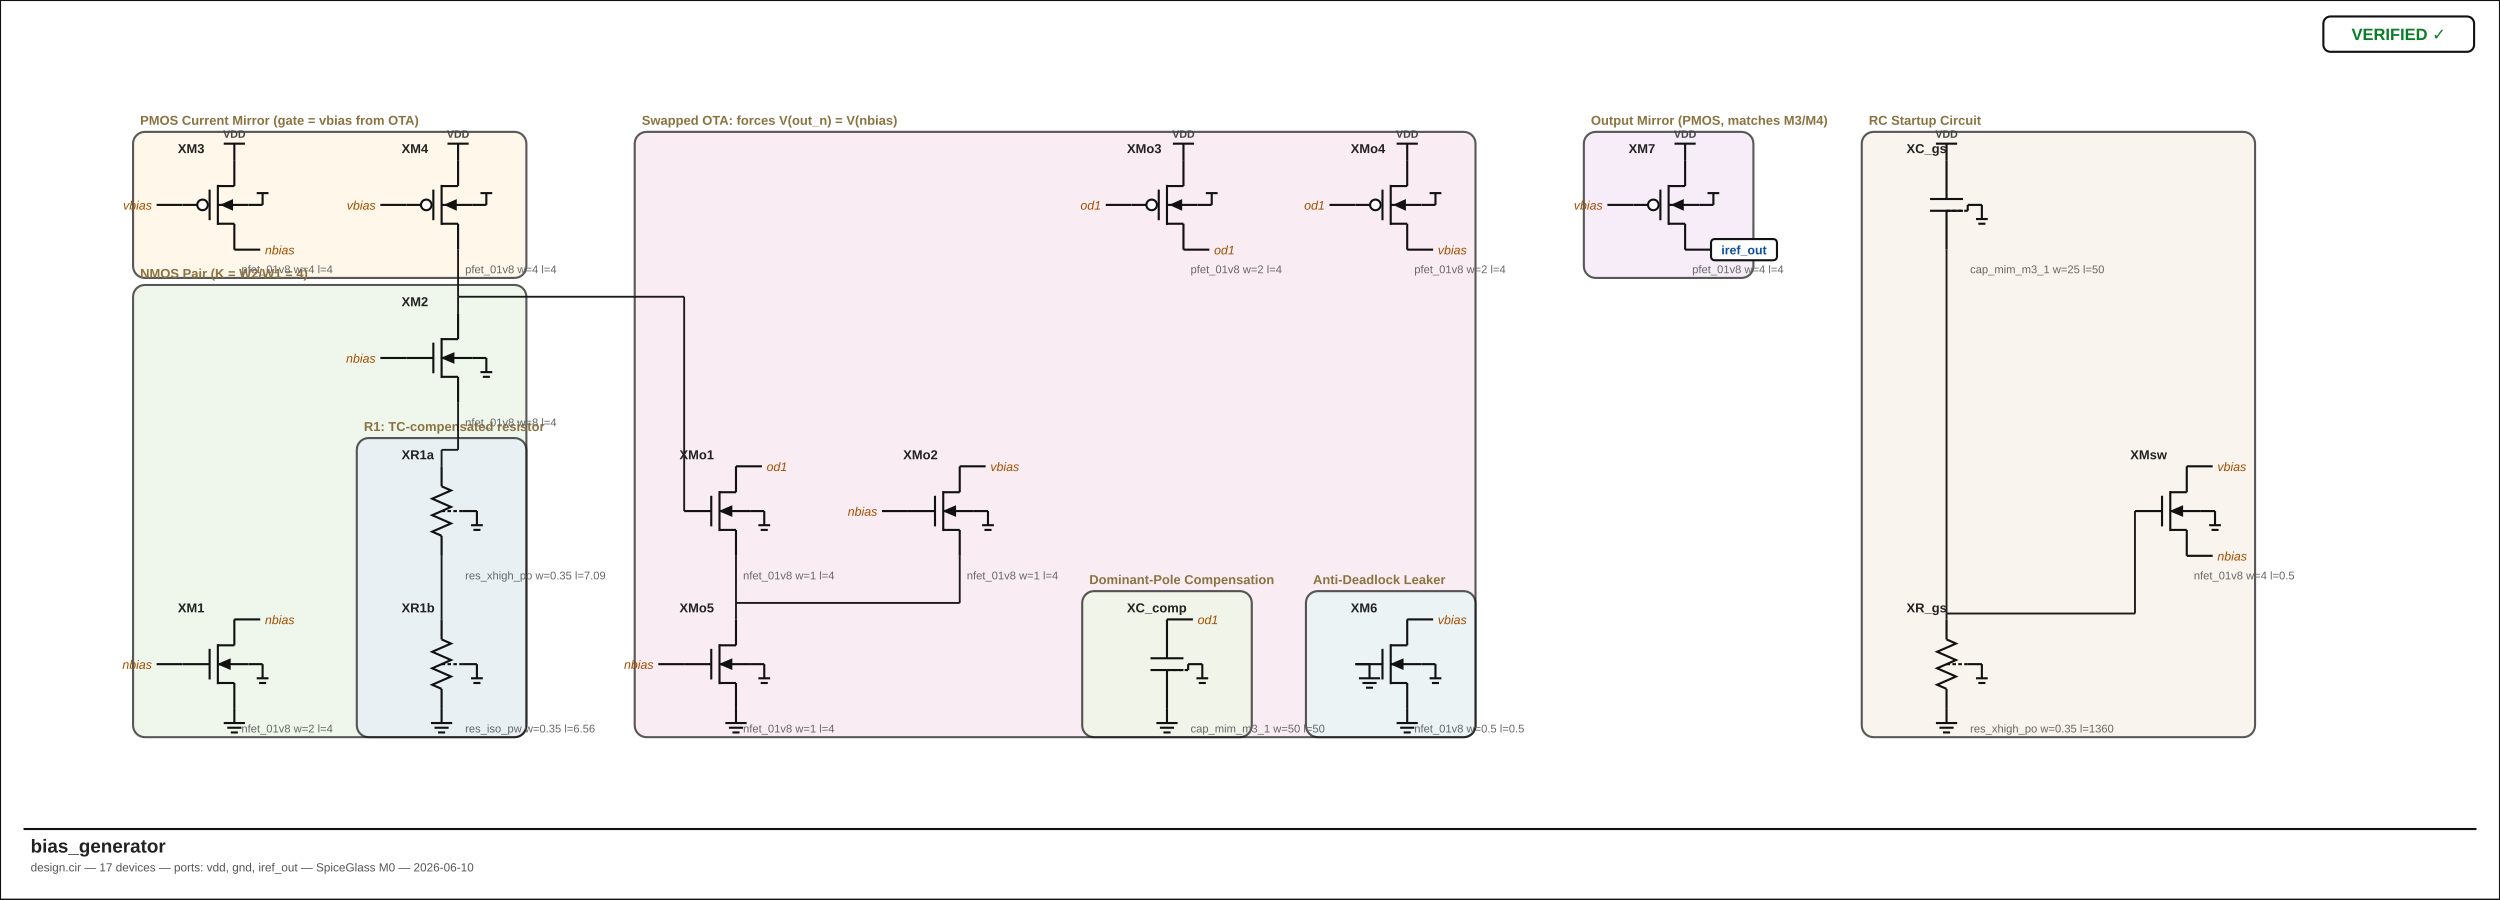
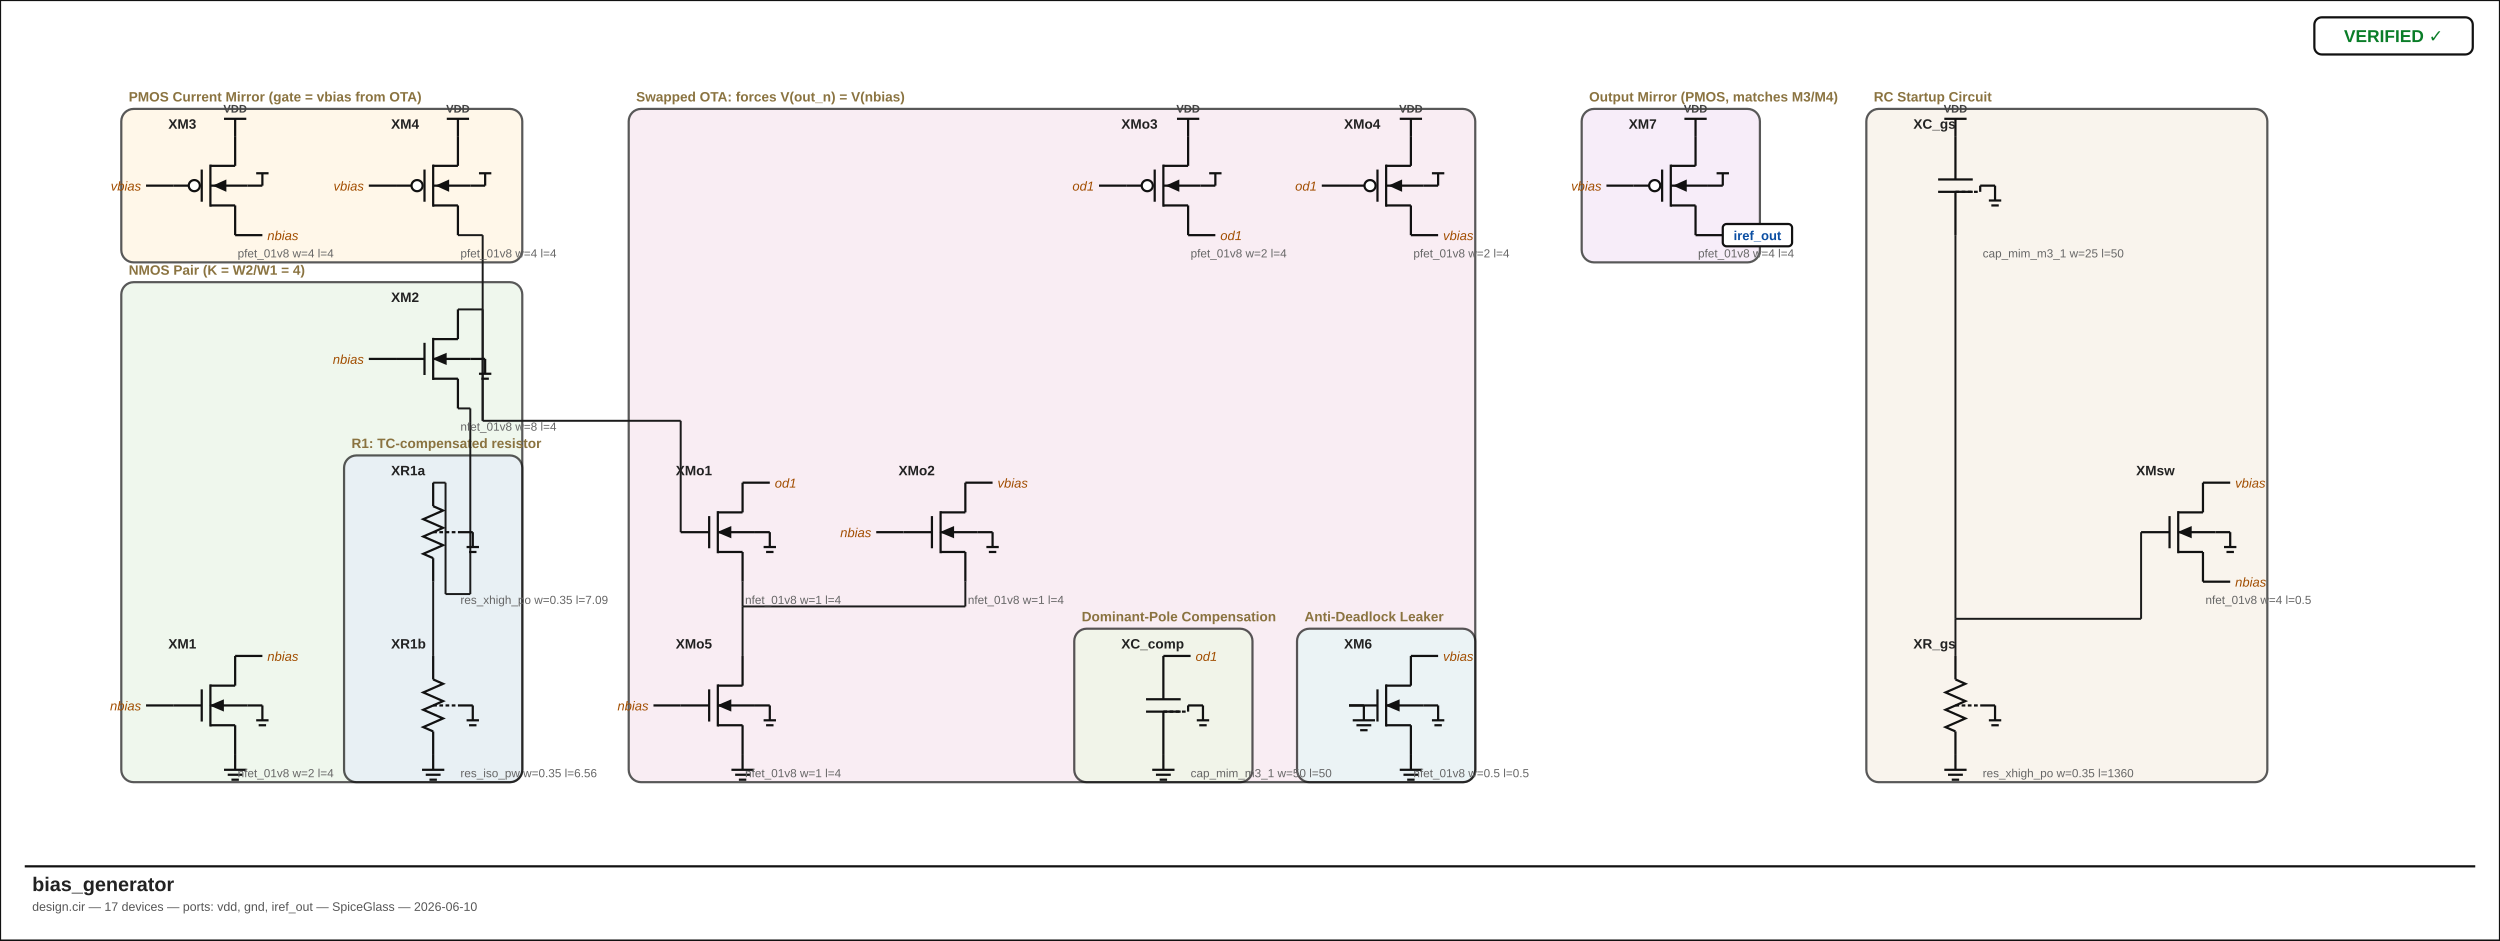
- <svg xmlns="http://www.w3.org/2000/svg" width="2123" height="764" viewBox="0 0 2123 764" font-family="Segoe UI, Arial, sans-serif">
+ <svg xmlns="http://www.w3.org/2000/svg" width="2020" height="760" viewBox="0 0 2020 760" font-family="Segoe UI, Arial, sans-serif">
  <style>
 line, polyline, path, rect, circle { stroke: #111111; stroke-width: 1.8; }
 .wire { stroke: #1b1b1b; stroke-width: 1.6; }
 text { stroke: none; fill: #222; font-size: 11px; }
 .name { font-weight: 600; font-size: 11px; }
 .param { fill: #666; font-size: 9.5px; }
 .pin { font-size: 9px; fill: #333; }
 .sym { font-size: 11px; font-weight: 700; }
 .boxmodel { font-size: 9.5px; fill: #555; font-style: italic; }
 .rail { font-size: 9px; fill: #444444; font-weight: 600; }
 .netlabel { font-size: 10.5px; fill: #a14d00; font-style: italic; }
 .port { font-size: 10.5px; fill: #0b4ea2; font-weight: 700; }
 .sectitle { font-size: 11px; fill: #8a7340; font-weight: 600; }
 .title { font-size: 16px; font-weight: 700; }
 .meta { font-size: 10px; fill: #555; }
</style>
-   <rect x="0" y="0" width="2123" height="764" fill="white" stroke="none" />
-   <rect x="113.0" y="112.0" width="334.0" height="124.0" rx="10" fill="#fff3df" stroke="none" opacity="0.7" />
-   <text x="119.0" y="106.0" class="sectitle">PMOS Current Mirror (gate = vbias from OTA)</text>
-   <rect x="113.0" y="242.0" width="334.0" height="384.0" rx="10" fill="#e8f3e6" stroke="none" opacity="0.7" />
-   <text x="119.0" y="236.0" class="sectitle">NMOS Pair (K = W2/W1 = 4)</text>
-   <rect x="303.0" y="372.0" width="144.0" height="254.0" rx="10" fill="#e6ecf7" stroke="none" opacity="0.7" />
-   <text x="309.0" y="366.0" class="sectitle">R1: TC-compensated resistor</text>
-   <rect x="539.0" y="112.0" width="714.0" height="514.0" rx="10" fill="#f7e6ee" stroke="none" opacity="0.7" />
-   <text x="545.0" y="106.0" class="sectitle">Swapped OTA: forces V(out_n) = V(nbias)</text>
-   <rect x="919.0" y="502.0" width="144.0" height="124.0" rx="10" fill="#eef7e6" stroke="none" opacity="0.7" />
-   <text x="925.0" y="496.0" class="sectitle">Dominant-Pole Compensation</text>
-   <rect x="1345.0" y="112.0" width="144.0" height="124.0" rx="10" fill="#f3e6f7" stroke="none" opacity="0.7" />
-   <text x="1351.0" y="106.0" class="sectitle">Output Mirror (PMOS, matches M3/M4)</text>
-   <rect x="1109.0" y="502.0" width="144.0" height="124.0" rx="10" fill="#e6f5f7" stroke="none" opacity="0.7" />
-   <text x="1115.0" y="496.0" class="sectitle">Anti-Deadlock Leaker</text>
-   <rect x="1581.0" y="112.0" width="334.0" height="514.0" rx="10" fill="#f7f0e6" stroke="none" opacity="0.7" />
-   <text x="1587.0" y="106.0" class="sectitle">RC Startup Circuit</text>
-   <line class="wire" x1="389.0" y1="212.0" x2="389.0" y2="252.0" />
-   <line class="wire" x1="389.0" y1="266.0" x2="389.0" y2="252.0" />
-   <line class="wire" x1="581.0" y1="434.0" x2="581.0" y2="252.0" />
-   <line class="wire" x1="389.0" y1="252.0" x2="581.0" y2="252.0" />
-   <line class="wire" x1="389.0" y1="342.0" x2="389.0" y2="382.0" />
-   <line class="wire" x1="375.0" y1="396.0" x2="375.0" y2="382.0" />
-   <line class="wire" x1="375.0" y1="382.0" x2="389.0" y2="382.0" />
-   <line class="wire" x1="375.0" y1="472.0" x2="375.0" y2="526.0" />
-   <line class="wire" x1="625.0" y1="472.0" x2="625.0" y2="512.0" />
-   <line class="wire" x1="815.0" y1="472.0" x2="815.0" y2="512.0" />
-   <line class="wire" x1="625.0" y1="526.0" x2="625.0" y2="512.0" />
-   <line class="wire" x1="625.0" y1="512.0" x2="815.0" y2="512.0" />
-   <line class="wire" x1="1653.0" y1="212.0" x2="1653.0" y2="521.0" />
-   <line class="wire" x1="1653.0" y1="526.0" x2="1653.0" y2="521.0" />
-   <line class="wire" x1="1813.0" y1="434.0" x2="1813.0" y2="521.0" />
-   <line class="wire" x1="1653.0" y1="521.0" x2="1813.0" y2="521.0" />
-   <line x1="199.0" y1="212.0" x2="221.0" y2="212.0" />
-   <text x="225.0" y="216.0" text-anchor="start" class="netlabel">nbias</text>
-   <line x1="199.0" y1="526.0" x2="221.0" y2="526.0" />
-   <text x="225.0" y="530.0" text-anchor="start" class="netlabel">nbias</text>
-   <line x1="155.0" y1="564.0" x2="133.0" y2="564.0" />
-   <text x="129.0" y="568.0" text-anchor="end" class="netlabel">nbias</text>
-   <line x1="345.0" y1="304.0" x2="323.0" y2="304.0" />
-   <text x="319.0" y="308.0" text-anchor="end" class="netlabel">nbias</text>
-   <line x1="771.0" y1="434.0" x2="749.0" y2="434.0" />
-   <text x="745.0" y="438.0" text-anchor="end" class="netlabel">nbias</text>
-   <line x1="581.0" y1="564.0" x2="559.0" y2="564.0" />
-   <text x="555.0" y="568.0" text-anchor="end" class="netlabel">nbias</text>
-   <line x1="1857.0" y1="472.0" x2="1879.0" y2="472.0" />
-   <text x="1883.0" y="476.0" text-anchor="start" class="netlabel">nbias</text>
-   <line x1="155.0" y1="174.0" x2="133.0" y2="174.0" />
-   <text x="129.0" y="178.0" text-anchor="end" class="netlabel">vbias</text>
-   <line x1="345.0" y1="174.0" x2="323.0" y2="174.0" />
-   <text x="319.0" y="178.0" text-anchor="end" class="netlabel">vbias</text>
-   <line x1="815.0" y1="396.0" x2="837.0" y2="396.0" />
-   <text x="841.0" y="400.0" text-anchor="start" class="netlabel">vbias</text>
-   <line x1="1195.0" y1="212.0" x2="1217.0" y2="212.0" />
-   <text x="1221.0" y="216.0" text-anchor="start" class="netlabel">vbias</text>
-   <line x1="1387.0" y1="174.0" x2="1365.0" y2="174.0" />
-   <text x="1361.0" y="178.0" text-anchor="end" class="netlabel">vbias</text>
-   <line x1="1195.0" y1="526.0" x2="1217.0" y2="526.0" />
-   <text x="1221.0" y="530.0" text-anchor="start" class="netlabel">vbias</text>
-   <line x1="1857.0" y1="396.0" x2="1879.0" y2="396.0" />
-   <text x="1883.0" y="400.0" text-anchor="start" class="netlabel">vbias</text>
-   <line x1="199.0" y1="136.0" x2="199.0" y2="122.0" />
-   <line x1="190.0" y1="122.0" x2="208.0" y2="122.0" stroke-width="2.4" />
-   <text x="199.0" y="117.0" text-anchor="middle" class="rail">VDD</text>
-   <line x1="211.0" y1="174.0" x2="223.0" y2="174.0" />
-   <line x1="223.0" y1="174.0" x2="223.0" y2="164.0" />
-   <line x1="218.0" y1="164.0" x2="228.0" y2="164.0" stroke-width="2.4" />
-   <line x1="389.0" y1="136.0" x2="389.0" y2="122.0" />
-   <line x1="380.0" y1="122.0" x2="398.0" y2="122.0" stroke-width="2.4" />
-   <text x="389.0" y="117.0" text-anchor="middle" class="rail">VDD</text>
-   <line x1="401.0" y1="174.0" x2="413.0" y2="174.0" />
-   <line x1="413.0" y1="174.0" x2="413.0" y2="164.0" />
-   <line x1="408.0" y1="164.0" x2="418.0" y2="164.0" stroke-width="2.4" />
-   <line x1="1005.0" y1="136.0" x2="1005.0" y2="122.0" />
-   <line x1="996.0" y1="122.0" x2="1014.0" y2="122.0" stroke-width="2.4" />
-   <text x="1005.0" y="117.0" text-anchor="middle" class="rail">VDD</text>
-   <line x1="1017.0" y1="174.0" x2="1029.0" y2="174.0" />
-   <line x1="1029.0" y1="174.0" x2="1029.0" y2="164.0" />
-   <line x1="1024.0" y1="164.0" x2="1034.0" y2="164.0" stroke-width="2.4" />
-   <line x1="1195.0" y1="136.0" x2="1195.0" y2="122.0" />
-   <line x1="1186.0" y1="122.0" x2="1204.0" y2="122.0" stroke-width="2.4" />
-   <text x="1195.0" y="117.0" text-anchor="middle" class="rail">VDD</text>
-   <line x1="1207.0" y1="174.0" x2="1219.0" y2="174.0" />
-   <line x1="1219.0" y1="174.0" x2="1219.0" y2="164.0" />
-   <line x1="1214.0" y1="164.0" x2="1224.0" y2="164.0" stroke-width="2.4" />
-   <line x1="1431.0" y1="136.0" x2="1431.0" y2="122.0" />
-   <line x1="1422.0" y1="122.0" x2="1440.0" y2="122.0" stroke-width="2.4" />
-   <text x="1431.0" y="117.0" text-anchor="middle" class="rail">VDD</text>
-   <line x1="1443.0" y1="174.0" x2="1455.0" y2="174.0" />
-   <line x1="1455.0" y1="174.0" x2="1455.0" y2="164.0" />
-   <line x1="1450.0" y1="164.0" x2="1460.0" y2="164.0" stroke-width="2.4" />
-   <line x1="1653.0" y1="136.0" x2="1653.0" y2="122.0" />
-   <line x1="1644.0" y1="122.0" x2="1662.0" y2="122.0" stroke-width="2.4" />
-   <text x="1653.0" y="117.0" text-anchor="middle" class="rail">VDD</text>
-   <line x1="199.0" y1="602.0" x2="199.0" y2="614.0" />
-   <line x1="190.0" y1="614.0" x2="208.0" y2="614.0" stroke-width="2" />
-   <line x1="193.0" y1="618.0" x2="205.0" y2="618.0" stroke-width="2" />
-   <line x1="196.0" y1="622.0" x2="202.0" y2="622.0" stroke-width="2" />
-   <line x1="211.0" y1="564.0" x2="223.0" y2="564.0" />
-   <line x1="223.0" y1="564.0" x2="223.0" y2="576.0" />
-   <line x1="218.0" y1="576.0" x2="228.0" y2="576.0" stroke-width="2" />
-   <line x1="220.0" y1="580.0" x2="226.0" y2="580.0" stroke-width="2" />
-   <line x1="401.0" y1="304.0" x2="413.0" y2="304.0" />
-   <line x1="413.0" y1="304.0" x2="413.0" y2="316.0" />
-   <line x1="408.0" y1="316.0" x2="418.0" y2="316.0" stroke-width="2" />
-   <line x1="410.0" y1="320.0" x2="416.0" y2="320.0" stroke-width="2" />
-   <line x1="393.0" y1="434.0" x2="405.0" y2="434.0" />
-   <line x1="405.0" y1="434.0" x2="405.0" y2="446.0" />
-   <line x1="400.0" y1="446.0" x2="410.0" y2="446.0" stroke-width="2" />
-   <line x1="402.0" y1="450.0" x2="408.0" y2="450.0" stroke-width="2" />
-   <line x1="375.0" y1="602.0" x2="375.0" y2="614.0" />
-   <line x1="366.0" y1="614.0" x2="384.0" y2="614.0" stroke-width="2" />
-   <line x1="369.0" y1="618.0" x2="381.0" y2="618.0" stroke-width="2" />
-   <line x1="372.0" y1="622.0" x2="378.0" y2="622.0" stroke-width="2" />
-   <line x1="393.0" y1="564.0" x2="405.0" y2="564.0" />
-   <line x1="405.0" y1="564.0" x2="405.0" y2="576.0" />
-   <line x1="400.0" y1="576.0" x2="410.0" y2="576.0" stroke-width="2" />
-   <line x1="402.0" y1="580.0" x2="408.0" y2="580.0" stroke-width="2" />
-   <line x1="637.0" y1="434.0" x2="649.0" y2="434.0" />
-   <line x1="649.0" y1="434.0" x2="649.0" y2="446.0" />
-   <line x1="644.0" y1="446.0" x2="654.0" y2="446.0" stroke-width="2" />
-   <line x1="646.0" y1="450.0" x2="652.0" y2="450.0" stroke-width="2" />
-   <line x1="827.0" y1="434.0" x2="839.0" y2="434.0" />
-   <line x1="839.0" y1="434.0" x2="839.0" y2="446.0" />
-   <line x1="834.0" y1="446.0" x2="844.0" y2="446.0" stroke-width="2" />
-   <line x1="836.0" y1="450.0" x2="842.0" y2="450.0" stroke-width="2" />
-   <line x1="625.0" y1="602.0" x2="625.0" y2="614.0" />
-   <line x1="616.0" y1="614.0" x2="634.0" y2="614.0" stroke-width="2" />
-   <line x1="619.0" y1="618.0" x2="631.0" y2="618.0" stroke-width="2" />
-   <line x1="622.0" y1="622.0" x2="628.0" y2="622.0" stroke-width="2" />
-   <line x1="637.0" y1="564.0" x2="649.0" y2="564.0" />
-   <line x1="649.0" y1="564.0" x2="649.0" y2="576.0" />
-   <line x1="644.0" y1="576.0" x2="654.0" y2="576.0" stroke-width="2" />
-   <line x1="646.0" y1="580.0" x2="652.0" y2="580.0" stroke-width="2" />
-   <line x1="991.0" y1="602.0" x2="991.0" y2="614.0" />
-   <line x1="982.0" y1="614.0" x2="1000.0" y2="614.0" stroke-width="2" />
-   <line x1="985.0" y1="618.0" x2="997.0" y2="618.0" stroke-width="2" />
-   <line x1="988.0" y1="622.0" x2="994.0" y2="622.0" stroke-width="2" />
-   <line x1="1009.0" y1="564.0" x2="1021.0" y2="564.0" />
-   <line x1="1021.0" y1="564.0" x2="1021.0" y2="576.0" />
-   <line x1="1016.0" y1="576.0" x2="1026.0" y2="576.0" stroke-width="2" />
-   <line x1="1018.0" y1="580.0" x2="1024.0" y2="580.0" stroke-width="2" />
-   <line x1="1151.0" y1="564.0" x2="1163.0" y2="564.0" />
-   <line x1="1163.0" y1="564.0" x2="1163.0" y2="576.0" />
-   <line x1="1154.0" y1="576.0" x2="1172.0" y2="576.0" stroke-width="2" />
-   <line x1="1157.0" y1="580.0" x2="1169.0" y2="580.0" stroke-width="2" />
-   <line x1="1160.0" y1="584.0" x2="1166.0" y2="584.0" stroke-width="2" />
-   <line x1="1195.0" y1="602.0" x2="1195.0" y2="614.0" />
-   <line x1="1186.0" y1="614.0" x2="1204.0" y2="614.0" stroke-width="2" />
-   <line x1="1189.0" y1="618.0" x2="1201.0" y2="618.0" stroke-width="2" />
-   <line x1="1192.0" y1="622.0" x2="1198.0" y2="622.0" stroke-width="2" />
-   <line x1="1207.0" y1="564.0" x2="1219.0" y2="564.0" />
-   <line x1="1219.0" y1="564.0" x2="1219.0" y2="576.0" />
-   <line x1="1214.0" y1="576.0" x2="1224.0" y2="576.0" stroke-width="2" />
-   <line x1="1216.0" y1="580.0" x2="1222.0" y2="580.0" stroke-width="2" />
-   <line x1="1671.0" y1="174.0" x2="1683.0" y2="174.0" />
-   <line x1="1683.0" y1="174.0" x2="1683.0" y2="186.0" />
-   <line x1="1678.0" y1="186.0" x2="1688.0" y2="186.0" stroke-width="2" />
-   <line x1="1680.0" y1="190.0" x2="1686.0" y2="190.0" stroke-width="2" />
-   <line x1="1653.0" y1="602.0" x2="1653.0" y2="614.0" />
-   <line x1="1644.0" y1="614.0" x2="1662.0" y2="614.0" stroke-width="2" />
-   <line x1="1647.0" y1="618.0" x2="1659.0" y2="618.0" stroke-width="2" />
-   <line x1="1650.0" y1="622.0" x2="1656.0" y2="622.0" stroke-width="2" />
-   <line x1="1671.0" y1="564.0" x2="1683.0" y2="564.0" />
-   <line x1="1683.0" y1="564.0" x2="1683.0" y2="576.0" />
-   <line x1="1678.0" y1="576.0" x2="1688.0" y2="576.0" stroke-width="2" />
-   <line x1="1680.0" y1="580.0" x2="1686.0" y2="580.0" stroke-width="2" />
-   <line x1="1869.0" y1="434.0" x2="1881.0" y2="434.0" />
-   <line x1="1881.0" y1="434.0" x2="1881.0" y2="446.0" />
-   <line x1="1876.0" y1="446.0" x2="1886.0" y2="446.0" stroke-width="2" />
-   <line x1="1878.0" y1="450.0" x2="1884.0" y2="450.0" stroke-width="2" />
-   <line x1="625.0" y1="396.0" x2="647.0" y2="396.0" />
-   <text x="651.0" y="400.0" text-anchor="start" class="netlabel">od1</text>
-   <line x1="1005.0" y1="212.0" x2="1027.0" y2="212.0" />
-   <text x="1031.0" y="216.0" text-anchor="start" class="netlabel">od1</text>
-   <line x1="961.0" y1="174.0" x2="939.0" y2="174.0" />
-   <text x="935.0" y="178.0" text-anchor="end" class="netlabel">od1</text>
-   <line x1="1151.0" y1="174.0" x2="1129.0" y2="174.0" />
-   <text x="1125.0" y="178.0" text-anchor="end" class="netlabel">od1</text>
-   <line x1="991.0" y1="526.0" x2="1013.0" y2="526.0" />
-   <text x="1017.0" y="530.0" text-anchor="start" class="netlabel">od1</text>
-   <line x1="1431.0" y1="212.0" x2="1453.0" y2="212.0" />
-   <rect x="1453.0" y="203.0" width="56" height="18" rx="3" fill="white" stroke="#0b4ea2" stroke-width="1.4" />
-   <text x="1481.0" y="216.0" text-anchor="middle" class="port">iref_out</text>
-   <g transform="translate(185.0 174.0) scale(1 1)" fill="none">
-     <line x1="14" y1="-38" x2="14" y2="-16" />
-     <line x1="14" y1="-16" x2="0" y2="-16" />
-     <line x1="14" y1="38" x2="14" y2="16" />
-     <line x1="14" y1="16" x2="0" y2="16" />
+   <rect x="0" y="0" width="2020" height="760" fill="white" stroke="none" />
+   <rect x="98" y="88" width="324" height="124" rx="10" fill="#fff3df" stroke="none" opacity="0.7" />
+   <text x="104" y="82" class="sectitle">PMOS Current Mirror (gate = vbias from OTA)</text>
+   <rect x="98" y="228" width="324" height="404" rx="10" fill="#e8f3e6" stroke="none" opacity="0.7" />
+   <text x="104" y="222" class="sectitle">NMOS Pair (K = W2/W1 = 4)</text>
+   <rect x="278" y="368" width="144" height="264" rx="10" fill="#e6ecf7" stroke="none" opacity="0.7" />
+   <text x="284" y="362" class="sectitle">R1: TC-compensated resistor</text>
+   <rect x="508" y="88" width="684" height="544" rx="10" fill="#f7e6ee" stroke="none" opacity="0.7" />
+   <text x="514" y="82" class="sectitle">Swapped OTA: forces V(out_n) = V(nbias)</text>
+   <rect x="868" y="508" width="144" height="124" rx="10" fill="#eef7e6" stroke="none" opacity="0.7" />
+   <text x="874" y="502" class="sectitle">Dominant-Pole Compensation</text>
+   <rect x="1278" y="88" width="144" height="124" rx="10" fill="#f3e6f7" stroke="none" opacity="0.7" />
+   <text x="1284" y="82" class="sectitle">Output Mirror (PMOS, matches M3/M4)</text>
+   <rect x="1048" y="508" width="144" height="124" rx="10" fill="#e6f5f7" stroke="none" opacity="0.7" />
+   <text x="1054" y="502" class="sectitle">Anti-Deadlock Leaker</text>
+   <rect x="1508" y="88" width="324" height="544" rx="10" fill="#f7f0e6" stroke="none" opacity="0.7" />
+   <text x="1514" y="82" class="sectitle">RC Startup Circuit</text>
+   <line class="wire" x1="370" y1="190" x2="390" y2="190" />
+   <line class="wire" x1="390" y1="190" x2="390" y2="340" />
+   <line class="wire" x1="370" y1="250" x2="390" y2="250" />
+   <line class="wire" x1="390" y1="250" x2="390" y2="340" />
+   <line class="wire" x1="550" y1="430" x2="550" y2="340" />
+   <line class="wire" x1="390" y1="340" x2="550" y2="340" />
+   <line class="wire" x1="370" y1="330" x2="380" y2="330" />
+   <line class="wire" x1="380" y1="330" x2="380" y2="480" />
+   <line class="wire" x1="350" y1="390" x2="360" y2="390" />
+   <line class="wire" x1="360" y1="390" x2="360" y2="480" />
+   <line class="wire" x1="360" y1="480" x2="380" y2="480" />
+   <line class="wire" x1="350" y1="470" x2="350" y2="530" />
+   <line class="wire" x1="600" y1="470" x2="600" y2="490" />
+   <line class="wire" x1="780" y1="470" x2="780" y2="490" />
+   <line class="wire" x1="600" y1="530" x2="600" y2="490" />
+   <line class="wire" x1="600" y1="490" x2="780" y2="490" />
+   <line class="wire" x1="1580" y1="190" x2="1580" y2="500" />
+   <line class="wire" x1="1580" y1="530" x2="1580" y2="500" />
+   <line class="wire" x1="1730" y1="430" x2="1730" y2="500" />
+   <line class="wire" x1="1580" y1="500" x2="1730" y2="500" />
+   <line x1="190" y1="190" x2="212" y2="190" />
+   <text x="216" y="194" text-anchor="start" class="netlabel">nbias</text>
+   <line x1="190" y1="530" x2="212" y2="530" />
+   <text x="216" y="534" text-anchor="start" class="netlabel">nbias</text>
+   <line x1="140" y1="570" x2="118" y2="570" />
+   <text x="114" y="574" text-anchor="end" class="netlabel">nbias</text>
+   <line x1="320" y1="290" x2="298" y2="290" />
+   <text x="294" y="294" text-anchor="end" class="netlabel">nbias</text>
+   <line x1="730" y1="430" x2="708" y2="430" />
+   <text x="704" y="434" text-anchor="end" class="netlabel">nbias</text>
+   <line x1="550" y1="570" x2="528" y2="570" />
+   <text x="524" y="574" text-anchor="end" class="netlabel">nbias</text>
+   <line x1="1780" y1="470" x2="1802" y2="470" />
+   <text x="1806" y="474" text-anchor="start" class="netlabel">nbias</text>
+   <line x1="140" y1="150" x2="118" y2="150" />
+   <text x="114" y="154" text-anchor="end" class="netlabel">vbias</text>
+   <line x1="320" y1="150" x2="298" y2="150" />
+   <text x="294" y="154" text-anchor="end" class="netlabel">vbias</text>
+   <line x1="780" y1="390" x2="802" y2="390" />
+   <text x="806" y="394" text-anchor="start" class="netlabel">vbias</text>
+   <line x1="1140" y1="190" x2="1162" y2="190" />
+   <text x="1166" y="194" text-anchor="start" class="netlabel">vbias</text>
+   <line x1="1320" y1="150" x2="1298" y2="150" />
+   <text x="1294" y="154" text-anchor="end" class="netlabel">vbias</text>
+   <line x1="1140" y1="530" x2="1162" y2="530" />
+   <text x="1166" y="534" text-anchor="start" class="netlabel">vbias</text>
+   <line x1="1780" y1="390" x2="1802" y2="390" />
+   <text x="1806" y="394" text-anchor="start" class="netlabel">vbias</text>
+   <line x1="190" y1="110" x2="190" y2="96" />
+   <line x1="181" y1="96" x2="199" y2="96" stroke-width="2.4" />
+   <text x="190" y="91" text-anchor="middle" class="rail">VDD</text>
+   <line x1="200" y1="150" x2="212" y2="150" />
+   <line x1="212" y1="150" x2="212" y2="140" />
+   <line x1="207" y1="140" x2="217" y2="140" stroke-width="2.4" />
+   <line x1="370" y1="110" x2="370" y2="96" />
+   <line x1="361" y1="96" x2="379" y2="96" stroke-width="2.4" />
+   <text x="370" y="91" text-anchor="middle" class="rail">VDD</text>
+   <line x1="380" y1="150" x2="392" y2="150" />
+   <line x1="392" y1="150" x2="392" y2="140" />
+   <line x1="387" y1="140" x2="397" y2="140" stroke-width="2.4" />
+   <line x1="960" y1="110" x2="960" y2="96" />
+   <line x1="951" y1="96" x2="969" y2="96" stroke-width="2.4" />
+   <text x="960" y="91" text-anchor="middle" class="rail">VDD</text>
+   <line x1="970" y1="150" x2="982" y2="150" />
+   <line x1="982" y1="150" x2="982" y2="140" />
+   <line x1="977" y1="140" x2="987" y2="140" stroke-width="2.4" />
+   <line x1="1140" y1="110" x2="1140" y2="96" />
+   <line x1="1131" y1="96" x2="1149" y2="96" stroke-width="2.4" />
+   <text x="1140" y="91" text-anchor="middle" class="rail">VDD</text>
+   <line x1="1150" y1="150" x2="1162" y2="150" />
+   <line x1="1162" y1="150" x2="1162" y2="140" />
+   <line x1="1157" y1="140" x2="1167" y2="140" stroke-width="2.4" />
+   <line x1="1370" y1="110" x2="1370" y2="96" />
+   <line x1="1361" y1="96" x2="1379" y2="96" stroke-width="2.4" />
+   <text x="1370" y="91" text-anchor="middle" class="rail">VDD</text>
+   <line x1="1380" y1="150" x2="1392" y2="150" />
+   <line x1="1392" y1="150" x2="1392" y2="140" />
+   <line x1="1387" y1="140" x2="1397" y2="140" stroke-width="2.4" />
+   <line x1="1580" y1="110" x2="1580" y2="96" />
+   <line x1="1571" y1="96" x2="1589" y2="96" stroke-width="2.4" />
+   <text x="1580" y="91" text-anchor="middle" class="rail">VDD</text>
+   <line x1="190" y1="610" x2="190" y2="622" />
+   <line x1="181" y1="622" x2="199" y2="622" stroke-width="2" />
+   <line x1="184" y1="626" x2="196" y2="626" stroke-width="2" />
+   <line x1="187" y1="630" x2="193" y2="630" stroke-width="2" />
+   <line x1="200" y1="570" x2="212" y2="570" />
+   <line x1="212" y1="570" x2="212" y2="582" />
+   <line x1="207" y1="582" x2="217" y2="582" stroke-width="2" />
+   <line x1="209" y1="586" x2="215" y2="586" stroke-width="2" />
+   <line x1="380" y1="290" x2="392" y2="290" />
+   <line x1="392" y1="290" x2="392" y2="302" />
+   <line x1="387" y1="302" x2="397" y2="302" stroke-width="2" />
+   <line x1="389" y1="306" x2="395" y2="306" stroke-width="2" />
+   <line x1="370" y1="430" x2="382" y2="430" />
+   <line x1="382" y1="430" x2="382" y2="442" />
+   <line x1="377" y1="442" x2="387" y2="442" stroke-width="2" />
+   <line x1="379" y1="446" x2="385" y2="446" stroke-width="2" />
+   <line x1="350" y1="610" x2="350" y2="622" />
+   <line x1="341" y1="622" x2="359" y2="622" stroke-width="2" />
+   <line x1="344" y1="626" x2="356" y2="626" stroke-width="2" />
+   <line x1="347" y1="630" x2="353" y2="630" stroke-width="2" />
+   <line x1="370" y1="570" x2="382" y2="570" />
+   <line x1="382" y1="570" x2="382" y2="582" />
+   <line x1="377" y1="582" x2="387" y2="582" stroke-width="2" />
+   <line x1="379" y1="586" x2="385" y2="586" stroke-width="2" />
+   <line x1="610" y1="430" x2="622" y2="430" />
+   <line x1="622" y1="430" x2="622" y2="442" />
+   <line x1="617" y1="442" x2="627" y2="442" stroke-width="2" />
+   <line x1="619" y1="446" x2="625" y2="446" stroke-width="2" />
+   <line x1="790" y1="430" x2="802" y2="430" />
+   <line x1="802" y1="430" x2="802" y2="442" />
+   <line x1="797" y1="442" x2="807" y2="442" stroke-width="2" />
+   <line x1="799" y1="446" x2="805" y2="446" stroke-width="2" />
+   <line x1="600" y1="610" x2="600" y2="622" />
+   <line x1="591" y1="622" x2="609" y2="622" stroke-width="2" />
+   <line x1="594" y1="626" x2="606" y2="626" stroke-width="2" />
+   <line x1="597" y1="630" x2="603" y2="630" stroke-width="2" />
+   <line x1="610" y1="570" x2="622" y2="570" />
+   <line x1="622" y1="570" x2="622" y2="582" />
+   <line x1="617" y1="582" x2="627" y2="582" stroke-width="2" />
+   <line x1="619" y1="586" x2="625" y2="586" stroke-width="2" />
+   <line x1="940" y1="610" x2="940" y2="622" />
+   <line x1="931" y1="622" x2="949" y2="622" stroke-width="2" />
+   <line x1="934" y1="626" x2="946" y2="626" stroke-width="2" />
+   <line x1="937" y1="630" x2="943" y2="630" stroke-width="2" />
+   <line x1="960" y1="570" x2="972" y2="570" />
+   <line x1="972" y1="570" x2="972" y2="582" />
+   <line x1="967" y1="582" x2="977" y2="582" stroke-width="2" />
+   <line x1="969" y1="586" x2="975" y2="586" stroke-width="2" />
+   <line x1="1090" y1="570" x2="1102" y2="570" />
+   <line x1="1102" y1="570" x2="1102" y2="582" />
+   <line x1="1093" y1="582" x2="1111" y2="582" stroke-width="2" />
+   <line x1="1096" y1="586" x2="1108" y2="586" stroke-width="2" />
+   <line x1="1099" y1="590" x2="1105" y2="590" stroke-width="2" />
+   <line x1="1140" y1="610" x2="1140" y2="622" />
+   <line x1="1131" y1="622" x2="1149" y2="622" stroke-width="2" />
+   <line x1="1134" y1="626" x2="1146" y2="626" stroke-width="2" />
+   <line x1="1137" y1="630" x2="1143" y2="630" stroke-width="2" />
+   <line x1="1150" y1="570" x2="1162" y2="570" />
+   <line x1="1162" y1="570" x2="1162" y2="582" />
+   <line x1="1157" y1="582" x2="1167" y2="582" stroke-width="2" />
+   <line x1="1159" y1="586" x2="1165" y2="586" stroke-width="2" />
+   <line x1="1600" y1="150" x2="1612" y2="150" />
+   <line x1="1612" y1="150" x2="1612" y2="162" />
+   <line x1="1607" y1="162" x2="1617" y2="162" stroke-width="2" />
+   <line x1="1609" y1="166" x2="1615" y2="166" stroke-width="2" />
+   <line x1="1580" y1="610" x2="1580" y2="622" />
+   <line x1="1571" y1="622" x2="1589" y2="622" stroke-width="2" />
+   <line x1="1574" y1="626" x2="1586" y2="626" stroke-width="2" />
+   <line x1="1577" y1="630" x2="1583" y2="630" stroke-width="2" />
+   <line x1="1600" y1="570" x2="1612" y2="570" />
+   <line x1="1612" y1="570" x2="1612" y2="582" />
+   <line x1="1607" y1="582" x2="1617" y2="582" stroke-width="2" />
+   <line x1="1609" y1="586" x2="1615" y2="586" stroke-width="2" />
+   <line x1="1790" y1="430" x2="1802" y2="430" />
+   <line x1="1802" y1="430" x2="1802" y2="442" />
+   <line x1="1797" y1="442" x2="1807" y2="442" stroke-width="2" />
+   <line x1="1799" y1="446" x2="1805" y2="446" stroke-width="2" />
+   <line x1="600" y1="390" x2="622" y2="390" />
+   <text x="626" y="394" text-anchor="start" class="netlabel">od1</text>
+   <line x1="960" y1="190" x2="982" y2="190" />
+   <text x="986" y="194" text-anchor="start" class="netlabel">od1</text>
+   <line x1="910" y1="150" x2="888" y2="150" />
+   <text x="884" y="154" text-anchor="end" class="netlabel">od1</text>
+   <line x1="1090" y1="150" x2="1068" y2="150" />
+   <text x="1064" y="154" text-anchor="end" class="netlabel">od1</text>
+   <line x1="940" y1="530" x2="962" y2="530" />
+   <text x="966" y="534" text-anchor="start" class="netlabel">od1</text>
+   <line x1="1370" y1="190" x2="1392" y2="190" />
+   <rect x="1392" y="181" width="56" height="18" rx="3" fill="white" stroke="#0b4ea2" stroke-width="1.4" />
+   <text x="1420.0" y="194" text-anchor="middle" class="port">iref_out</text>
+   <g transform="translate(170 150) scale(1 1)" fill="none">
+     <line x1="20" y1="-40" x2="20" y2="-16" />
+     <line x1="20" y1="-16" x2="0" y2="-16" />
+     <line x1="20" y1="40" x2="20" y2="16" />
+     <line x1="20" y1="16" x2="0" y2="16" />
    <line x1="0" y1="-17" x2="0" y2="17" stroke-width="2.6" />
    <line x1="-7" y1="-13" x2="-7" y2="13" stroke-width="2.6" />
    <circle cx="-13" cy="0" r="4.5" fill="white" stroke-width="1.5" />
    <line x1="-30" y1="0" x2="-17.5" y2="0" />
-     <line x1="0" y1="0" x2="26" y2="0" />
+     <line x1="0" y1="0" x2="30" y2="0" />
    <path d="M 12 0 L 4 -3.6 L 4 3.6 Z" fill="#111111" stroke="none" transform="rotate(180 8 0)" />
  </g>
-   <text x="151.0" y="130.0" class="name">XM3</text>
-   <text x="205.0" y="232.0" class="param" text-anchor="start">pfet_01v8  w=4  l=4</text>
-   <g transform="translate(375.0 174.0) scale(1 1)" fill="none">
-     <line x1="14" y1="-38" x2="14" y2="-16" />
-     <line x1="14" y1="-16" x2="0" y2="-16" />
-     <line x1="14" y1="38" x2="14" y2="16" />
-     <line x1="14" y1="16" x2="0" y2="16" />
+   <text x="136" y="104" class="name">XM3</text>
+   <text x="192" y="208" class="param" text-anchor="start">pfet_01v8  w=4  l=4</text>
+   <g transform="translate(350 150) scale(1 1)" fill="none">
+     <line x1="20" y1="-40" x2="20" y2="-16" />
+     <line x1="20" y1="-16" x2="0" y2="-16" />
+     <line x1="20" y1="40" x2="20" y2="16" />
+     <line x1="20" y1="16" x2="0" y2="16" />
    <line x1="0" y1="-17" x2="0" y2="17" stroke-width="2.6" />
    <line x1="-7" y1="-13" x2="-7" y2="13" stroke-width="2.6" />
    <circle cx="-13" cy="0" r="4.5" fill="white" stroke-width="1.5" />
    <line x1="-30" y1="0" x2="-17.5" y2="0" />
-     <line x1="0" y1="0" x2="26" y2="0" />
+     <line x1="0" y1="0" x2="30" y2="0" />
    <path d="M 12 0 L 4 -3.6 L 4 3.6 Z" fill="#111111" stroke="none" transform="rotate(180 8 0)" />
  </g>
-   <text x="341.0" y="130.0" class="name">XM4</text>
-   <text x="395.0" y="232.0" class="param" text-anchor="start">pfet_01v8  w=4  l=4</text>
-   <g transform="translate(185.0 564.0) scale(1 1)" fill="none">
-     <line x1="14" y1="-38" x2="14" y2="-16" />
-     <line x1="14" y1="-16" x2="0" y2="-16" />
-     <line x1="14" y1="38" x2="14" y2="16" />
-     <line x1="14" y1="16" x2="0" y2="16" />
-     <line x1="0" y1="-17" x2="0" y2="17" stroke-width="2.6" />
-     <line x1="-7" y1="-13" x2="-7" y2="13" stroke-width="2.6" />
-     <line x1="-30" y1="0" x2="-7" y2="0" />
-     <line x1="0" y1="0" x2="26" y2="0" />
-     <path d="M 1.5 0 L 10 -3.6 L 10 3.6 Z" fill="#111111" stroke="none" />
-   </g>
-   <text x="151.0" y="520.0" class="name">XM1</text>
-   <text x="205.0" y="622.0" class="param" text-anchor="start">nfet_01v8  w=2  l=4</text>
-   <g transform="translate(375.0 304.0) scale(1 1)" fill="none">
-     <line x1="14" y1="-38" x2="14" y2="-16" />
-     <line x1="14" y1="-16" x2="0" y2="-16" />
-     <line x1="14" y1="38" x2="14" y2="16" />
-     <line x1="14" y1="16" x2="0" y2="16" />
-     <line x1="0" y1="-17" x2="0" y2="17" stroke-width="2.6" />
-     <line x1="-7" y1="-13" x2="-7" y2="13" stroke-width="2.6" />
-     <line x1="-30" y1="0" x2="-7" y2="0" />
-     <line x1="0" y1="0" x2="26" y2="0" />
-     <path d="M 1.5 0 L 10 -3.6 L 10 3.6 Z" fill="#111111" stroke="none" />
-   </g>
-   <text x="341.0" y="260.0" class="name">XM2</text>
-   <text x="395.0" y="362.0" class="param" text-anchor="start">nfet_01v8  w=8  l=4</text>
-   <g transform="translate(375.0 434.0) scale(1 1)" fill="none">
-     <line x1="0" y1="-38" x2="0" y2="-21" />
-     <line x1="0" y1="21" x2="0" y2="38" />
+   <text x="316" y="104" class="name">XM4</text>
+   <text x="372" y="208" class="param" text-anchor="start">pfet_01v8  w=4  l=4</text>
+   <g transform="translate(170 570) scale(1 1)" fill="none">
+     <line x1="20" y1="-40" x2="20" y2="-16" />
+     <line x1="20" y1="-16" x2="0" y2="-16" />
+     <line x1="20" y1="40" x2="20" y2="16" />
+     <line x1="20" y1="16" x2="0" y2="16" />
+     <line x1="0" y1="-17" x2="0" y2="17" stroke-width="2.6" />
+     <line x1="-7" y1="-13" x2="-7" y2="13" stroke-width="2.6" />
+     <line x1="-30" y1="0" x2="-7" y2="0" />
+     <line x1="0" y1="0" x2="30" y2="0" />
+     <path d="M 1.5 0 L 10 -3.6 L 10 3.6 Z" fill="#111111" stroke="none" />
+   </g>
+   <text x="136" y="524" class="name">XM1</text>
+   <text x="192" y="628" class="param" text-anchor="start">nfet_01v8  w=2  l=4</text>
+   <g transform="translate(350 290) scale(1 1)" fill="none">
+     <line x1="20" y1="-40" x2="20" y2="-16" />
+     <line x1="20" y1="-16" x2="0" y2="-16" />
+     <line x1="20" y1="40" x2="20" y2="16" />
+     <line x1="20" y1="16" x2="0" y2="16" />
+     <line x1="0" y1="-17" x2="0" y2="17" stroke-width="2.6" />
+     <line x1="-7" y1="-13" x2="-7" y2="13" stroke-width="2.6" />
+     <line x1="-30" y1="0" x2="-7" y2="0" />
+     <line x1="0" y1="0" x2="30" y2="0" />
+     <path d="M 1.5 0 L 10 -3.6 L 10 3.6 Z" fill="#111111" stroke="none" />
+   </g>
+   <text x="316" y="244" class="name">XM2</text>
+   <text x="372" y="348" class="param" text-anchor="start">nfet_01v8  w=8  l=4</text>
+   <g transform="translate(350 430) scale(1 1)" fill="none">
+     <line x1="0" y1="-40" x2="0" y2="-21" />
+     <line x1="0" y1="21" x2="0" y2="40" />
    <polyline points="0,-21 8,-17.5 -8,-10.5 8,-3.5 -8,3.5 8,10.5 -8,17.5 0,21" fill="none" stroke-width="2" />
-     <line x1="0" y1="0" x2="18" y2="0" stroke-dasharray="3 2" />
-   </g>
-   <text x="341.0" y="390.0" class="name">XR1a</text>
-   <text x="395.0" y="492.0" class="param" text-anchor="start">res_xhigh_po  w=0.35  l=7.09</text>
-   <g transform="translate(375.0 564.0) scale(1 1)" fill="none">
-     <line x1="0" y1="-38" x2="0" y2="-21" />
-     <line x1="0" y1="21" x2="0" y2="38" />
+     <line x1="0" y1="0" x2="20" y2="0" stroke-dasharray="3 2" />
+   </g>
+   <text x="316" y="384" class="name">XR1a</text>
+   <text x="372" y="488" class="param" text-anchor="start">res_xhigh_po  w=0.35  l=7.09</text>
+   <g transform="translate(350 570) scale(1 1)" fill="none">
+     <line x1="0" y1="-40" x2="0" y2="-21" />
+     <line x1="0" y1="21" x2="0" y2="40" />
    <polyline points="0,-21 8,-17.5 -8,-10.5 8,-3.5 -8,3.5 8,10.5 -8,17.5 0,21" fill="none" stroke-width="2" />
-     <line x1="0" y1="0" x2="18" y2="0" stroke-dasharray="3 2" />
-   </g>
-   <text x="341.0" y="520.0" class="name">XR1b</text>
-   <text x="395.0" y="622.0" class="param" text-anchor="start">res_iso_pw  w=0.35  l=6.56</text>
-   <g transform="translate(611.0 434.0) scale(1 1)" fill="none">
-     <line x1="14" y1="-38" x2="14" y2="-16" />
-     <line x1="14" y1="-16" x2="0" y2="-16" />
-     <line x1="14" y1="38" x2="14" y2="16" />
-     <line x1="14" y1="16" x2="0" y2="16" />
-     <line x1="0" y1="-17" x2="0" y2="17" stroke-width="2.6" />
-     <line x1="-7" y1="-13" x2="-7" y2="13" stroke-width="2.6" />
-     <line x1="-30" y1="0" x2="-7" y2="0" />
-     <line x1="0" y1="0" x2="26" y2="0" />
-     <path d="M 1.5 0 L 10 -3.6 L 10 3.6 Z" fill="#111111" stroke="none" />
-   </g>
-   <text x="577.0" y="390.0" class="name">XMo1</text>
-   <text x="631.0" y="492.0" class="param" text-anchor="start">nfet_01v8  w=1  l=4</text>
-   <g transform="translate(801.0 434.0) scale(1 1)" fill="none">
-     <line x1="14" y1="-38" x2="14" y2="-16" />
-     <line x1="14" y1="-16" x2="0" y2="-16" />
-     <line x1="14" y1="38" x2="14" y2="16" />
-     <line x1="14" y1="16" x2="0" y2="16" />
-     <line x1="0" y1="-17" x2="0" y2="17" stroke-width="2.6" />
-     <line x1="-7" y1="-13" x2="-7" y2="13" stroke-width="2.6" />
-     <line x1="-30" y1="0" x2="-7" y2="0" />
-     <line x1="0" y1="0" x2="26" y2="0" />
-     <path d="M 1.5 0 L 10 -3.6 L 10 3.6 Z" fill="#111111" stroke="none" />
-   </g>
-   <text x="767.0" y="390.0" class="name">XMo2</text>
-   <text x="821.0" y="492.0" class="param" text-anchor="start">nfet_01v8  w=1  l=4</text>
-   <g transform="translate(991.0 174.0) scale(1 1)" fill="none">
-     <line x1="14" y1="-38" x2="14" y2="-16" />
-     <line x1="14" y1="-16" x2="0" y2="-16" />
-     <line x1="14" y1="38" x2="14" y2="16" />
-     <line x1="14" y1="16" x2="0" y2="16" />
+     <line x1="0" y1="0" x2="20" y2="0" stroke-dasharray="3 2" />
+   </g>
+   <text x="316" y="524" class="name">XR1b</text>
+   <text x="372" y="628" class="param" text-anchor="start">res_iso_pw  w=0.35  l=6.56</text>
+   <g transform="translate(580 430) scale(1 1)" fill="none">
+     <line x1="20" y1="-40" x2="20" y2="-16" />
+     <line x1="20" y1="-16" x2="0" y2="-16" />
+     <line x1="20" y1="40" x2="20" y2="16" />
+     <line x1="20" y1="16" x2="0" y2="16" />
+     <line x1="0" y1="-17" x2="0" y2="17" stroke-width="2.6" />
+     <line x1="-7" y1="-13" x2="-7" y2="13" stroke-width="2.6" />
+     <line x1="-30" y1="0" x2="-7" y2="0" />
+     <line x1="0" y1="0" x2="30" y2="0" />
+     <path d="M 1.5 0 L 10 -3.6 L 10 3.6 Z" fill="#111111" stroke="none" />
+   </g>
+   <text x="546" y="384" class="name">XMo1</text>
+   <text x="602" y="488" class="param" text-anchor="start">nfet_01v8  w=1  l=4</text>
+   <g transform="translate(760 430) scale(1 1)" fill="none">
+     <line x1="20" y1="-40" x2="20" y2="-16" />
+     <line x1="20" y1="-16" x2="0" y2="-16" />
+     <line x1="20" y1="40" x2="20" y2="16" />
+     <line x1="20" y1="16" x2="0" y2="16" />
+     <line x1="0" y1="-17" x2="0" y2="17" stroke-width="2.6" />
+     <line x1="-7" y1="-13" x2="-7" y2="13" stroke-width="2.6" />
+     <line x1="-30" y1="0" x2="-7" y2="0" />
+     <line x1="0" y1="0" x2="30" y2="0" />
+     <path d="M 1.5 0 L 10 -3.6 L 10 3.6 Z" fill="#111111" stroke="none" />
+   </g>
+   <text x="726" y="384" class="name">XMo2</text>
+   <text x="782" y="488" class="param" text-anchor="start">nfet_01v8  w=1  l=4</text>
+   <g transform="translate(940 150) scale(1 1)" fill="none">
+     <line x1="20" y1="-40" x2="20" y2="-16" />
+     <line x1="20" y1="-16" x2="0" y2="-16" />
+     <line x1="20" y1="40" x2="20" y2="16" />
+     <line x1="20" y1="16" x2="0" y2="16" />
    <line x1="0" y1="-17" x2="0" y2="17" stroke-width="2.6" />
    <line x1="-7" y1="-13" x2="-7" y2="13" stroke-width="2.6" />
    <circle cx="-13" cy="0" r="4.5" fill="white" stroke-width="1.5" />
    <line x1="-30" y1="0" x2="-17.5" y2="0" />
-     <line x1="0" y1="0" x2="26" y2="0" />
+     <line x1="0" y1="0" x2="30" y2="0" />
    <path d="M 12 0 L 4 -3.6 L 4 3.6 Z" fill="#111111" stroke="none" transform="rotate(180 8 0)" />
  </g>
-   <text x="957.0" y="130.0" class="name">XMo3</text>
-   <text x="1011.0" y="232.0" class="param" text-anchor="start">pfet_01v8  w=2  l=4</text>
-   <g transform="translate(1181.0 174.0) scale(1 1)" fill="none">
-     <line x1="14" y1="-38" x2="14" y2="-16" />
-     <line x1="14" y1="-16" x2="0" y2="-16" />
-     <line x1="14" y1="38" x2="14" y2="16" />
-     <line x1="14" y1="16" x2="0" y2="16" />
+   <text x="906" y="104" class="name">XMo3</text>
+   <text x="962" y="208" class="param" text-anchor="start">pfet_01v8  w=2  l=4</text>
+   <g transform="translate(1120 150) scale(1 1)" fill="none">
+     <line x1="20" y1="-40" x2="20" y2="-16" />
+     <line x1="20" y1="-16" x2="0" y2="-16" />
+     <line x1="20" y1="40" x2="20" y2="16" />
+     <line x1="20" y1="16" x2="0" y2="16" />
    <line x1="0" y1="-17" x2="0" y2="17" stroke-width="2.6" />
    <line x1="-7" y1="-13" x2="-7" y2="13" stroke-width="2.6" />
    <circle cx="-13" cy="0" r="4.5" fill="white" stroke-width="1.5" />
    <line x1="-30" y1="0" x2="-17.5" y2="0" />
-     <line x1="0" y1="0" x2="26" y2="0" />
+     <line x1="0" y1="0" x2="30" y2="0" />
    <path d="M 12 0 L 4 -3.6 L 4 3.6 Z" fill="#111111" stroke="none" transform="rotate(180 8 0)" />
  </g>
-   <text x="1147.0" y="130.0" class="name">XMo4</text>
-   <text x="1201.0" y="232.0" class="param" text-anchor="start">pfet_01v8  w=2  l=4</text>
-   <g transform="translate(611.0 564.0) scale(1 1)" fill="none">
-     <line x1="14" y1="-38" x2="14" y2="-16" />
-     <line x1="14" y1="-16" x2="0" y2="-16" />
-     <line x1="14" y1="38" x2="14" y2="16" />
-     <line x1="14" y1="16" x2="0" y2="16" />
-     <line x1="0" y1="-17" x2="0" y2="17" stroke-width="2.6" />
-     <line x1="-7" y1="-13" x2="-7" y2="13" stroke-width="2.6" />
-     <line x1="-30" y1="0" x2="-7" y2="0" />
-     <line x1="0" y1="0" x2="26" y2="0" />
-     <path d="M 1.5 0 L 10 -3.6 L 10 3.6 Z" fill="#111111" stroke="none" />
-   </g>
-   <text x="577.0" y="520.0" class="name">XMo5</text>
-   <text x="631.0" y="622.0" class="param" text-anchor="start">nfet_01v8  w=1  l=4</text>
-   <g transform="translate(991.0 564.0) scale(1 1)" fill="none">
-     <line x1="0" y1="-38" x2="0" y2="-5" />
-     <line x1="0" y1="5" x2="0" y2="38" />
+   <text x="1086" y="104" class="name">XMo4</text>
+   <text x="1142" y="208" class="param" text-anchor="start">pfet_01v8  w=2  l=4</text>
+   <g transform="translate(580 570) scale(1 1)" fill="none">
+     <line x1="20" y1="-40" x2="20" y2="-16" />
+     <line x1="20" y1="-16" x2="0" y2="-16" />
+     <line x1="20" y1="40" x2="20" y2="16" />
+     <line x1="20" y1="16" x2="0" y2="16" />
+     <line x1="0" y1="-17" x2="0" y2="17" stroke-width="2.6" />
+     <line x1="-7" y1="-13" x2="-7" y2="13" stroke-width="2.6" />
+     <line x1="-30" y1="0" x2="-7" y2="0" />
+     <line x1="0" y1="0" x2="30" y2="0" />
+     <path d="M 1.5 0 L 10 -3.6 L 10 3.6 Z" fill="#111111" stroke="none" />
+   </g>
+   <text x="546" y="524" class="name">XMo5</text>
+   <text x="602" y="628" class="param" text-anchor="start">nfet_01v8  w=1  l=4</text>
+   <g transform="translate(940 570) scale(1 1)" fill="none">
+     <line x1="0" y1="-40" x2="0" y2="-5" />
+     <line x1="0" y1="5" x2="0" y2="40" />
    <line x1="-14" y1="-5" x2="14" y2="-5" stroke-width="2.6" />
    <line x1="-14" y1="5" x2="14" y2="5" stroke-width="2.6" />
-     <line x1="0" y1="5" x2="18" y2="5" stroke-dasharray="3 2" />
-     <line x1="18" y1="5" x2="18" y2="0" />
-   </g>
-   <text x="957.0" y="520.0" class="name">XC_comp</text>
-   <text x="1011.0" y="622.0" class="param" text-anchor="start">cap_mim_m3_1  w=50  l=50</text>
-   <g transform="translate(1417.0 174.0) scale(1 1)" fill="none">
-     <line x1="14" y1="-38" x2="14" y2="-16" />
-     <line x1="14" y1="-16" x2="0" y2="-16" />
-     <line x1="14" y1="38" x2="14" y2="16" />
-     <line x1="14" y1="16" x2="0" y2="16" />
+     <line x1="0" y1="5" x2="20" y2="5" stroke-dasharray="3 2" />
+     <line x1="20" y1="5" x2="20" y2="0" />
+   </g>
+   <text x="906" y="524" class="name">XC_comp</text>
+   <text x="962" y="628" class="param" text-anchor="start">cap_mim_m3_1  w=50  l=50</text>
+   <g transform="translate(1350 150) scale(1 1)" fill="none">
+     <line x1="20" y1="-40" x2="20" y2="-16" />
+     <line x1="20" y1="-16" x2="0" y2="-16" />
+     <line x1="20" y1="40" x2="20" y2="16" />
+     <line x1="20" y1="16" x2="0" y2="16" />
    <line x1="0" y1="-17" x2="0" y2="17" stroke-width="2.6" />
    <line x1="-7" y1="-13" x2="-7" y2="13" stroke-width="2.6" />
    <circle cx="-13" cy="0" r="4.5" fill="white" stroke-width="1.5" />
    <line x1="-30" y1="0" x2="-17.5" y2="0" />
-     <line x1="0" y1="0" x2="26" y2="0" />
+     <line x1="0" y1="0" x2="30" y2="0" />
    <path d="M 12 0 L 4 -3.6 L 4 3.6 Z" fill="#111111" stroke="none" transform="rotate(180 8 0)" />
  </g>
-   <text x="1383.0" y="130.0" class="name">XM7</text>
-   <text x="1437.0" y="232.0" class="param" text-anchor="start">pfet_01v8  w=4  l=4</text>
-   <g transform="translate(1181.0 564.0) scale(1 1)" fill="none">
-     <line x1="14" y1="-38" x2="14" y2="-16" />
-     <line x1="14" y1="-16" x2="0" y2="-16" />
-     <line x1="14" y1="38" x2="14" y2="16" />
-     <line x1="14" y1="16" x2="0" y2="16" />
-     <line x1="0" y1="-17" x2="0" y2="17" stroke-width="2.6" />
-     <line x1="-7" y1="-13" x2="-7" y2="13" stroke-width="2.6" />
-     <line x1="-30" y1="0" x2="-7" y2="0" />
-     <line x1="0" y1="0" x2="26" y2="0" />
-     <path d="M 1.5 0 L 10 -3.6 L 10 3.6 Z" fill="#111111" stroke="none" />
-   </g>
-   <text x="1147.0" y="520.0" class="name">XM6</text>
-   <text x="1201.0" y="622.0" class="param" text-anchor="start">nfet_01v8  w=0.5  l=0.5</text>
-   <g transform="translate(1653.0 174.0) scale(1 1)" fill="none">
-     <line x1="0" y1="-38" x2="0" y2="-5" />
-     <line x1="0" y1="5" x2="0" y2="38" />
+   <text x="1316" y="104" class="name">XM7</text>
+   <text x="1372" y="208" class="param" text-anchor="start">pfet_01v8  w=4  l=4</text>
+   <g transform="translate(1120 570) scale(1 1)" fill="none">
+     <line x1="20" y1="-40" x2="20" y2="-16" />
+     <line x1="20" y1="-16" x2="0" y2="-16" />
+     <line x1="20" y1="40" x2="20" y2="16" />
+     <line x1="20" y1="16" x2="0" y2="16" />
+     <line x1="0" y1="-17" x2="0" y2="17" stroke-width="2.6" />
+     <line x1="-7" y1="-13" x2="-7" y2="13" stroke-width="2.6" />
+     <line x1="-30" y1="0" x2="-7" y2="0" />
+     <line x1="0" y1="0" x2="30" y2="0" />
+     <path d="M 1.5 0 L 10 -3.6 L 10 3.6 Z" fill="#111111" stroke="none" />
+   </g>
+   <text x="1086" y="524" class="name">XM6</text>
+   <text x="1142" y="628" class="param" text-anchor="start">nfet_01v8  w=0.5  l=0.5</text>
+   <g transform="translate(1580 150) scale(1 1)" fill="none">
+     <line x1="0" y1="-40" x2="0" y2="-5" />
+     <line x1="0" y1="5" x2="0" y2="40" />
    <line x1="-14" y1="-5" x2="14" y2="-5" stroke-width="2.6" />
    <line x1="-14" y1="5" x2="14" y2="5" stroke-width="2.6" />
-     <line x1="0" y1="5" x2="18" y2="5" stroke-dasharray="3 2" />
-     <line x1="18" y1="5" x2="18" y2="0" />
-   </g>
-   <text x="1619.0" y="130.0" class="name">XC_gs</text>
-   <text x="1673.0" y="232.0" class="param" text-anchor="start">cap_mim_m3_1  w=25  l=50</text>
-   <g transform="translate(1653.0 564.0) scale(1 1)" fill="none">
-     <line x1="0" y1="-38" x2="0" y2="-21" />
-     <line x1="0" y1="21" x2="0" y2="38" />
+     <line x1="0" y1="5" x2="20" y2="5" stroke-dasharray="3 2" />
+     <line x1="20" y1="5" x2="20" y2="0" />
+   </g>
+   <text x="1546" y="104" class="name">XC_gs</text>
+   <text x="1602" y="208" class="param" text-anchor="start">cap_mim_m3_1  w=25  l=50</text>
+   <g transform="translate(1580 570) scale(1 1)" fill="none">
+     <line x1="0" y1="-40" x2="0" y2="-21" />
+     <line x1="0" y1="21" x2="0" y2="40" />
    <polyline points="0,-21 8,-17.5 -8,-10.5 8,-3.5 -8,3.5 8,10.5 -8,17.5 0,21" fill="none" stroke-width="2" />
-     <line x1="0" y1="0" x2="18" y2="0" stroke-dasharray="3 2" />
-   </g>
-   <text x="1619.0" y="520.0" class="name">XR_gs</text>
-   <text x="1673.0" y="622.0" class="param" text-anchor="start">res_xhigh_po  w=0.35  l=1360</text>
-   <g transform="translate(1843.0 434.0) scale(1 1)" fill="none">
-     <line x1="14" y1="-38" x2="14" y2="-16" />
-     <line x1="14" y1="-16" x2="0" y2="-16" />
-     <line x1="14" y1="38" x2="14" y2="16" />
-     <line x1="14" y1="16" x2="0" y2="16" />
-     <line x1="0" y1="-17" x2="0" y2="17" stroke-width="2.6" />
-     <line x1="-7" y1="-13" x2="-7" y2="13" stroke-width="2.6" />
-     <line x1="-30" y1="0" x2="-7" y2="0" />
-     <line x1="0" y1="0" x2="26" y2="0" />
-     <path d="M 1.5 0 L 10 -3.6 L 10 3.6 Z" fill="#111111" stroke="none" />
-   </g>
-   <text x="1809.0" y="390.0" class="name">XMsw</text>
-   <text x="1863.0" y="492.0" class="param" text-anchor="start">nfet_01v8  w=4  l=0.5</text>
-   <line x1="20" y1="704" x2="2103.0" y2="704" stroke="#999" stroke-width="1" />
-   <text x="26" y="724" class="title">bias_generator</text>
-   <text x="26" y="740" class="meta">design.cir — 17 devices — ports: vdd, gnd, iref_out — SpiceGlass M0 — 2026-06-10</text>
-   <rect x="1973.0" y="14" width="128" height="30" rx="6" fill="none" stroke="#0a7d28" stroke-width="2.4" />
-   <text x="2037.0" y="34" text-anchor="middle" style="fill:#0a7d28;font-weight:800;font-size:14px">VERIFIED ✓</text>
+     <line x1="0" y1="0" x2="20" y2="0" stroke-dasharray="3 2" />
+   </g>
+   <text x="1546" y="524" class="name">XR_gs</text>
+   <text x="1602" y="628" class="param" text-anchor="start">res_xhigh_po  w=0.35  l=1360</text>
+   <g transform="translate(1760 430) scale(1 1)" fill="none">
+     <line x1="20" y1="-40" x2="20" y2="-16" />
+     <line x1="20" y1="-16" x2="0" y2="-16" />
+     <line x1="20" y1="40" x2="20" y2="16" />
+     <line x1="20" y1="16" x2="0" y2="16" />
+     <line x1="0" y1="-17" x2="0" y2="17" stroke-width="2.6" />
+     <line x1="-7" y1="-13" x2="-7" y2="13" stroke-width="2.6" />
+     <line x1="-30" y1="0" x2="-7" y2="0" />
+     <line x1="0" y1="0" x2="30" y2="0" />
+     <path d="M 1.5 0 L 10 -3.6 L 10 3.6 Z" fill="#111111" stroke="none" />
+   </g>
+   <text x="1726" y="384" class="name">XMsw</text>
+   <text x="1782" y="488" class="param" text-anchor="start">nfet_01v8  w=4  l=0.5</text>
+   <line x1="20" y1="700" x2="2000" y2="700" stroke="#999" stroke-width="1" />
+   <text x="26" y="720" class="title">bias_generator</text>
+   <text x="26" y="736" class="meta">design.cir — 17 devices — ports: vdd, gnd, iref_out — SpiceGlass — 2026-06-10</text>
+   <rect x="1870" y="14" width="128" height="30" rx="6" fill="none" stroke="#0a7d28" stroke-width="2.4" />
+   <text x="1934" y="34" text-anchor="middle" style="fill:#0a7d28;font-weight:800;font-size:14px">VERIFIED ✓</text>
</svg>
